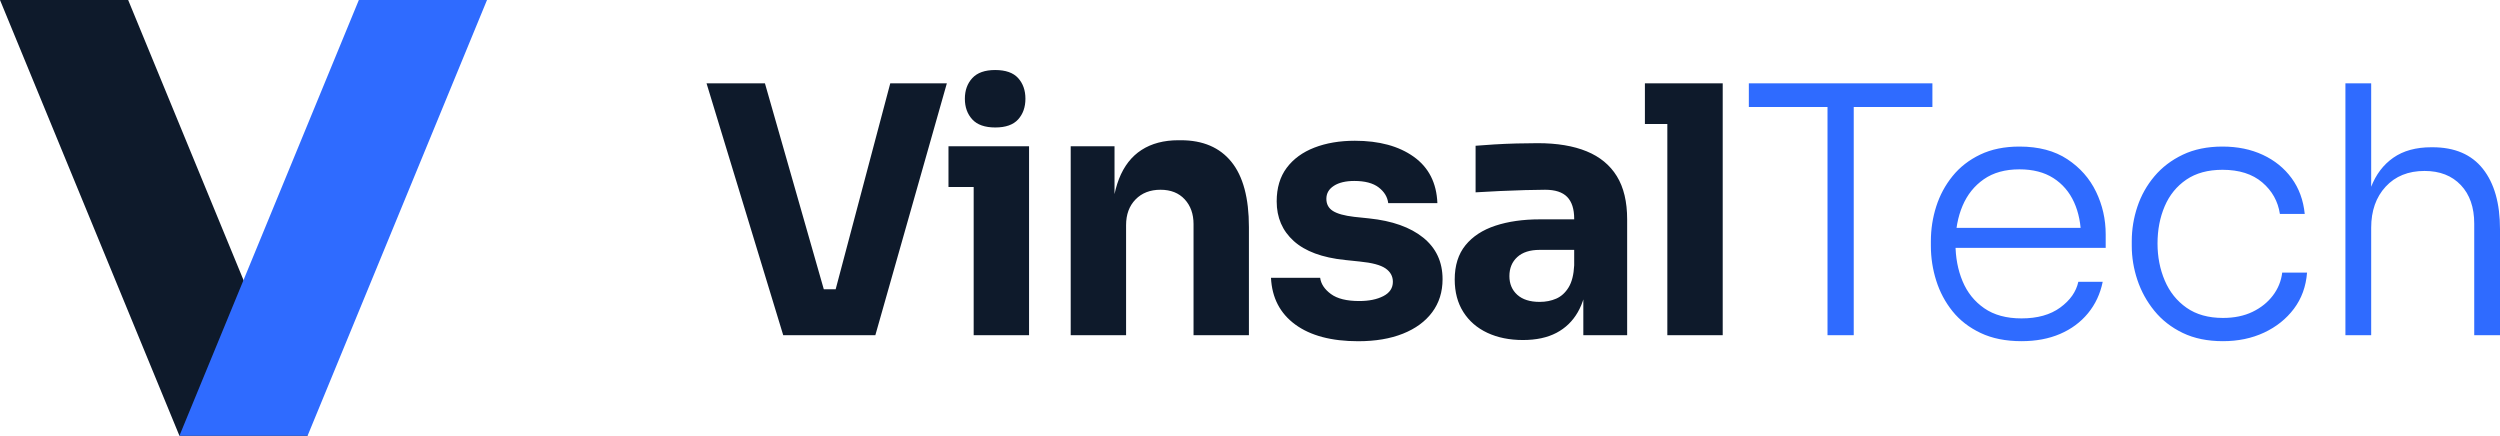
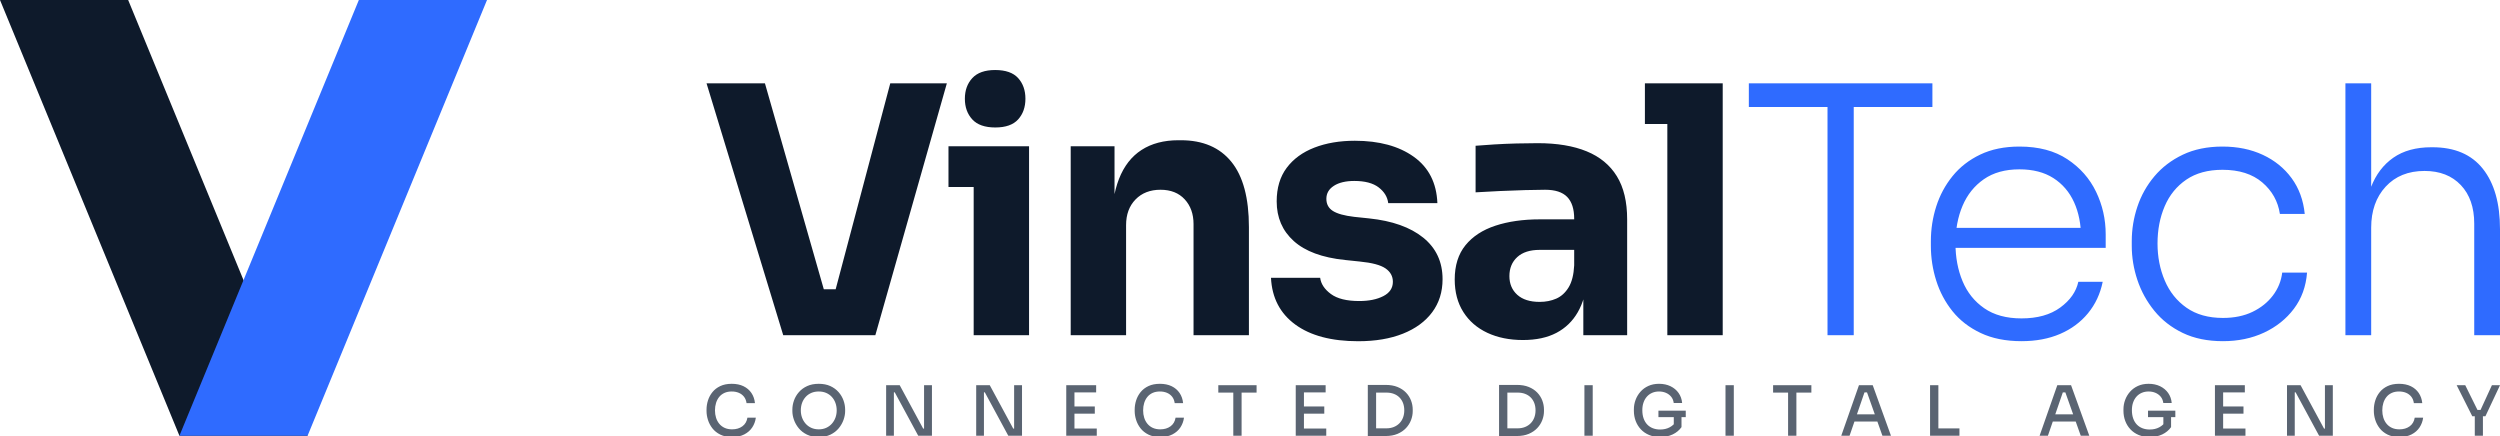
<svg xmlns="http://www.w3.org/2000/svg" viewBox="12.480 16.640 405.743 70.720" width="405.74" height="70.72">
  <polygon points="12.480,16.640 33.280,16.640 62.400,87.360 41.600,87.360" fill="#0E1A2B" />
  <polygon points="70.720,16.640 91.520,16.640 62.400,87.360 41.600,87.360" fill="#2F6BFF" />
  <path d="M139.594 71.04 127.148 30.16H136.626L146.482 64.642L144.34 63.592H150.052L147.826 64.642L156.968 30.16H166.152L154.546 71.04Z M170.504 71.04V40.38H179.492V71.04ZM166.416 46.988V40.38H179.492V46.988ZM174.011 37.328Q171.484 37.328 170.28 36.019Q169.076 34.71 169.076 32.666Q169.076 30.622 170.285 29.313Q171.494 28.004 173.99 28.004Q176.538 28.004 177.721 29.313Q178.904 30.622 178.904 32.666Q178.904 34.71 177.721 36.019Q176.538 37.328 174.011 37.328Z M186.252 71.04V40.38H193.364V53.54H192.86Q192.86 48.822 194.085 45.686Q195.31 42.55 197.753 40.975Q200.196 39.4 203.738 39.4H204.13Q209.492 39.4 212.334 42.907Q215.176 46.414 215.176 53.498V71.04H206.188V53.008Q206.188 50.544 204.753 48.99Q203.318 47.436 200.826 47.436Q198.306 47.436 196.773 49.011Q195.24 50.586 195.24 53.176V71.04Z M232.912 72.02Q226.402 72.02 222.699 69.311Q218.996 66.602 218.758 61.73H226.738Q226.934 63.214 228.481 64.355Q230.028 65.496 233.08 65.496Q235.446 65.496 236.993 64.698Q238.54 63.9 238.54 62.374Q238.54 61.03 237.35 60.204Q236.16 59.378 233.15 59.084L230.742 58.832Q225.226 58.258 222.454 55.759Q219.682 53.26 219.682 49.326Q219.682 46.05 221.306 43.88Q222.93 41.71 225.8 40.597Q228.67 39.484 232.366 39.484Q238.288 39.484 241.928 42.081Q245.568 44.678 245.764 49.606H237.784Q237.602 48.108 236.237 47.058Q234.872 46.008 232.282 46.008Q230.196 46.008 228.971 46.792Q227.746 47.576 227.746 48.906Q227.746 50.208 228.81 50.88Q229.874 51.552 232.254 51.832L234.662 52.084Q240.318 52.672 243.461 55.206Q246.604 57.74 246.604 61.954Q246.604 65.048 244.924 67.309Q243.244 69.57 240.171 70.795Q237.098 72.02 232.912 72.02Z M269.45 71.04V61.996H267.966V52.14Q267.966 49.774 266.832 48.605Q265.698 47.436 263.248 47.436Q262.016 47.436 260.0 47.492Q257.984 47.548 255.842 47.646Q253.7 47.744 251.964 47.856V40.296Q253.28 40.184 255.009 40.079Q256.738 39.974 258.593 39.925Q260.448 39.876 262.044 39.876Q266.762 39.876 269.989 41.199Q273.216 42.522 274.889 45.238Q276.562 47.954 276.562 52.238V71.04ZM259.65 71.824Q256.374 71.824 253.875 70.655Q251.376 69.486 249.976 67.281Q248.576 65.076 248.576 61.996Q248.576 58.594 250.319 56.445Q252.062 54.296 255.184 53.267Q258.306 52.238 262.422 52.238H268.946V57.194H262.366Q260.0 57.194 258.726 58.363Q257.452 59.532 257.452 61.45Q257.452 63.326 258.726 64.481Q260.0 65.636 262.366 65.636Q263.85 65.636 265.061 65.104Q266.272 64.572 267.063 63.277Q267.854 61.982 267.966 59.7L270.094 61.912Q269.814 65.104 268.554 67.302Q267.294 69.5 265.082 70.662Q262.87 71.824 259.65 71.824Z M283.084 71.04V30.16H292.072V71.04ZM279.444 36.768V30.16H292.072V36.768Z" fill="#0E1A2B" />
  <path d="M309.08 71.04V32.96H313.336V71.04ZM296.312 34.005V30.16H326.104V34.005Z M340.564 72.011Q336.737 72.011 333.937 70.685Q331.137 69.36 329.364 67.148Q327.591 64.936 326.723 62.183Q325.855 59.429 325.855 56.555V55.771Q325.855 52.877 326.723 50.152Q327.591 47.427 329.373 45.224Q331.156 43.021 333.872 41.724Q336.588 40.427 340.228 40.427Q344.895 40.427 348.003 42.48Q351.111 44.533 352.669 47.772Q354.228 51.011 354.228 54.669V56.872H327.74V53.624H351.297L350.233 55.267Q350.233 51.963 349.095 49.461Q347.956 46.96 345.735 45.541Q343.513 44.123 340.228 44.123Q336.756 44.123 334.451 45.728Q332.145 47.333 330.997 50.04Q329.849 52.747 329.849 56.163Q329.849 59.523 330.997 62.276Q332.145 65.029 334.525 66.672Q336.905 68.315 340.564 68.315Q344.447 68.315 346.855 66.551Q349.263 64.787 349.785 62.379H353.743Q353.145 65.309 351.353 67.484Q349.561 69.659 346.827 70.835Q344.092 72.011 340.564 72.011Z M373.261 72.011Q369.509 72.011 366.737 70.676Q363.965 69.341 362.127 67.083Q360.288 64.824 359.373 62.08Q358.459 59.336 358.459 56.555V55.771Q358.459 52.915 359.373 50.18Q360.288 47.445 362.136 45.252Q363.984 43.059 366.747 41.743Q369.509 40.427 373.187 40.427Q376.845 40.427 379.729 41.771Q382.613 43.115 384.405 45.56Q386.197 48.005 386.533 51.365H382.501Q382.035 48.285 379.636 46.241Q377.237 44.197 373.187 44.197Q369.659 44.197 367.316 45.793Q364.973 47.389 363.807 50.105Q362.64 52.821 362.64 56.163Q362.64 59.411 363.816 62.173Q364.992 64.936 367.353 66.588Q369.715 68.24 373.261 68.24Q376.005 68.24 378.059 67.251Q380.112 66.261 381.372 64.591Q382.632 62.92 382.875 60.885H386.907Q386.645 64.264 384.779 66.747Q382.912 69.229 379.935 70.62Q376.957 72.011 373.261 72.011Z M393.135 71.04V30.16H397.316V53.288L396.103 54.24Q396.103 50.096 397.288 47.016Q398.473 43.936 400.909 42.237Q403.345 40.539 407.079 40.539H407.265Q412.679 40.539 415.451 44.048Q418.223 47.557 418.223 53.829V71.04H414.041V52.933Q414.041 48.976 411.867 46.68Q409.692 44.384 405.977 44.384Q402.02 44.384 399.668 46.932Q397.316 49.48 397.316 53.605V71.04Z" fill="#2F6BFF" />
+   <path d="M131.299 87.568Q130.178 87.568 129.385 87.176Q128.591 86.784 128.1 86.154Q127.609 85.523 127.378 84.786Q127.148 84.049 127.148 83.361V83.114Q127.148 82.364 127.384 81.621Q127.62 80.879 128.113 80.272Q128.605 79.665 129.383 79.298Q130.161 78.93 131.234 78.93Q132.34 78.93 133.148 79.321Q133.955 79.713 134.433 80.417Q134.91 81.12 135.008 82.069H133.643Q133.556 81.44 133.222 81.02Q132.888 80.601 132.378 80.389Q131.869 80.177 131.234 80.177Q130.566 80.177 130.056 80.408Q129.546 80.64 129.206 81.058Q128.867 81.477 128.693 82.033Q128.518 82.589 128.518 83.249Q128.518 83.883 128.693 84.439Q128.867 84.995 129.218 85.42Q129.569 85.844 130.088 86.082Q130.608 86.321 131.299 86.321Q132.287 86.321 132.962 85.83Q133.638 85.338 133.784 84.428H135.149Q135.039 85.29 134.569 86.004Q134.098 86.717 133.277 87.142Q132.456 87.568 131.299 87.568Z M145.362 87.568Q144.255 87.568 143.449 87.176Q142.644 86.784 142.118 86.145Q141.593 85.507 141.336 84.774Q141.079 84.041 141.079 83.361V83.114Q141.079 82.373 141.343 81.63Q141.607 80.887 142.144 80.276Q142.68 79.665 143.48 79.298Q144.281 78.93 145.362 78.93Q146.44 78.93 147.241 79.298Q148.041 79.665 148.577 80.276Q149.114 80.887 149.379 81.63Q149.644 82.373 149.644 83.114V83.361Q149.644 84.041 149.386 84.774Q149.128 85.507 148.603 86.145Q148.077 86.784 147.271 87.176Q146.465 87.568 145.362 87.568ZM145.362 86.321Q146.036 86.321 146.576 86.074Q147.117 85.827 147.496 85.396Q147.875 84.965 148.075 84.414Q148.274 83.864 148.274 83.249Q148.274 82.6 148.073 82.044Q147.872 81.488 147.493 81.068Q147.114 80.648 146.574 80.412Q146.033 80.177 145.362 80.177Q144.688 80.177 144.147 80.412Q143.607 80.648 143.228 81.068Q142.849 81.488 142.649 82.044Q142.45 82.6 142.45 83.249Q142.45 83.864 142.649 84.414Q142.849 84.965 143.228 85.396Q143.607 85.827 144.147 86.074Q144.688 86.321 145.362 86.321Z M156.297 87.36V79.16H158.501L162.309 86.203H162.677L162.452 86.405V79.16H163.733V87.36H161.506L157.698 80.317H157.33L157.555 80.115V87.36Z M170.913 87.36V79.16H173.118L176.926 86.203H177.294L177.069 86.405V79.16H178.35V87.36H176.123L172.315 80.317H171.947L172.171 80.115V87.36Z M185.53 87.36V79.16H186.861V87.36ZM186.636 87.36V86.192H190.484V87.36ZM186.636 83.777V82.608H190.163V83.777ZM186.636 80.328V79.16H190.382V80.328Z M200.787 87.568Q199.666 87.568 198.873 87.176Q198.08 86.784 197.588 86.154Q197.097 85.523 196.866 84.786Q196.636 84.049 196.636 83.361V83.114Q196.636 82.364 196.872 81.621Q197.108 80.879 197.601 80.272Q198.094 79.665 198.871 79.298Q199.649 78.93 200.722 78.93Q201.829 78.93 202.636 79.321Q203.443 79.713 203.921 80.417Q204.398 81.12 204.496 82.069H203.132Q203.045 81.44 202.71 81.02Q202.376 80.601 201.866 80.389Q201.357 80.177 200.722 80.177Q200.054 80.177 199.544 80.408Q199.034 80.64 198.695 81.058Q198.355 81.477 198.181 82.033Q198.007 82.589 198.007 83.249Q198.007 83.883 198.181 84.439Q198.355 84.995 198.706 85.42Q199.057 85.844 199.576 86.082Q200.096 86.321 200.787 86.321Q201.775 86.321 202.451 85.83Q203.126 85.338 203.272 84.428H204.637Q204.527 85.29 204.057 86.004Q203.586 86.717 202.765 87.142Q201.944 87.568 200.787 87.568Z M212.64 87.36V80.132H213.988V87.36ZM210.208 80.356V79.16H216.42V80.356Z M222.775 87.36V79.16H224.106V87.36ZM223.881 87.36V86.192H227.728V87.36ZM223.881 83.777V82.608H227.408V83.777ZM223.881 80.328V79.16H227.627V80.328Z M235.594 87.405V86.158H237.464Q238.152 86.158 238.691 85.939Q239.23 85.72 239.611 85.328Q239.992 84.937 240.191 84.404Q240.39 83.872 240.39 83.246Q240.39 82.589 240.191 82.061Q239.992 81.533 239.611 81.148Q239.23 80.763 238.691 80.56Q238.152 80.356 237.464 80.356H235.594V79.109H237.357Q238.469 79.109 239.294 79.445Q240.118 79.781 240.667 80.353Q241.216 80.926 241.488 81.644Q241.761 82.361 241.761 83.122V83.37Q241.761 84.097 241.488 84.817Q241.216 85.537 240.667 86.12Q240.118 86.703 239.294 87.054Q238.469 87.405 237.357 87.405ZM234.471 87.405V79.109H235.819V87.405Z  M256.897 87.405V86.158H258.767Q259.455 86.158 259.994 85.939Q260.533 85.72 260.914 85.328Q261.294 84.937 261.494 84.404Q261.693 83.872 261.693 83.246Q261.693 82.589 261.494 82.061Q261.294 81.533 260.914 81.148Q260.533 80.763 259.994 80.56Q259.455 80.356 258.767 80.356H256.897V79.109H258.66Q259.772 79.109 260.596 79.445Q261.421 79.781 261.97 80.353Q262.519 80.926 262.791 81.644Q263.063 82.361 263.063 83.122V83.37Q263.063 84.097 262.791 84.817Q262.519 85.537 261.97 86.12Q261.421 86.703 260.596 87.054Q259.772 87.405 258.66 87.405ZM255.773 87.405V79.109H257.121V87.405Z M269.626 87.36V79.16H270.974V87.36Z M281.914 87.568Q280.909 87.568 280.12 87.235Q279.331 86.902 278.782 86.315Q278.233 85.728 277.944 84.958Q277.654 84.187 277.654 83.319V83.072Q277.654 82.291 277.925 81.553Q278.196 80.814 278.719 80.22Q279.241 79.626 280.002 79.278Q280.763 78.93 281.735 78.93Q282.785 78.93 283.601 79.324Q284.417 79.719 284.911 80.421Q285.405 81.123 285.486 82.047H284.122Q284.046 81.44 283.703 81.025Q283.361 80.609 282.85 80.393Q282.338 80.177 281.735 80.177Q281.128 80.177 280.627 80.393Q280.126 80.609 279.769 81.009Q279.412 81.409 279.219 81.965Q279.025 82.521 279.025 83.207Q279.025 83.968 279.234 84.555Q279.443 85.142 279.825 85.54Q280.207 85.939 280.739 86.144Q281.271 86.349 281.914 86.349Q282.805 86.349 283.474 85.985Q284.144 85.622 284.473 85.038L284.13 86.349V84.074H285.383V85.962Q284.841 86.723 283.955 87.145Q283.069 87.568 281.914 87.568ZM281.639 84.344V83.288H286.073V84.344Z M292.524 87.36V79.16H293.872V87.36Z M302.681 87.36V80.132H304.029V87.36ZM300.249 80.356V79.16H306.461V80.356Z M311.31 87.36 314.183 79.16H316.418L319.381 87.36H317.991L315.399 80.064L315.952 80.323H314.587L315.169 80.064L312.658 87.36ZM313.169 85.049 313.604 83.881H317.036L317.471 85.049Z M325.724 87.36V79.16H327.072V87.36ZM326.848 87.36V86.164H330.493V87.36Z  M343.5 87.36 346.373 79.16H348.608L351.571 87.36H350.181L347.589 80.064L348.142 80.323H346.777L347.359 80.064L344.848 87.36ZM345.359 85.049 345.794 83.881H349.226L349.661 85.049Z M361.371 87.568Q360.366 87.568 359.577 87.235Q358.788 86.902 358.239 86.315Q357.69 85.728 357.4 84.958Q357.111 84.187 357.111 83.319V83.072Q357.111 82.291 357.382 81.553Q357.653 80.814 358.176 80.22Q358.698 79.626 359.459 79.278Q360.22 78.93 361.192 78.93Q362.242 78.93 363.058 79.324Q363.873 79.719 364.368 80.421Q364.862 81.123 364.943 82.047H363.579Q363.503 81.44 363.16 81.025Q362.818 80.609 362.306 80.393Q361.795 80.177 361.192 80.177Q360.585 80.177 360.084 80.393Q359.582 80.609 359.226 81.009Q358.869 81.409 358.675 81.965Q358.482 82.521 358.482 83.207Q358.482 83.968 358.691 84.555Q358.9 85.142 359.282 85.54Q359.664 85.939 360.196 86.144Q360.728 86.349 361.371 86.349Q362.261 86.349 362.931 85.985Q363.601 85.622 363.93 85.038L363.587 86.349V84.074H364.839V85.962Q364.297 86.723 363.411 87.145Q362.525 87.568 361.371 87.568ZM361.096 84.344V83.288H365.53V84.344Z M371.958 87.36V79.16H373.289V87.36ZM373.064 87.36V86.192H376.912V87.36ZM373.064 83.777V82.608H376.592V83.777ZM373.064 80.328V79.16H376.811V80.328Z M383.654 87.36V79.16H385.858L389.666 86.203H390.034L389.81 86.405V79.16H391.09V87.36H388.863L385.055 80.317H384.687L384.912 80.115V87.36Z M401.899 87.568Q400.778 87.568 399.985 87.176Q399.192 86.784 398.7 86.154Q398.209 85.523 397.978 84.786Q397.748 84.049 397.748 83.361V83.114Q397.748 82.364 397.984 81.621Q398.22 80.879 398.713 80.272Q399.206 79.665 399.984 79.298Q400.761 78.93 401.834 78.93Q402.941 78.93 403.748 79.321Q404.555 79.713 405.033 80.417Q405.51 81.12 405.608 82.069H404.244Q404.157 81.44 403.822 81.02Q403.488 80.601 402.979 80.389Q402.469 80.177 401.834 80.177Q401.166 80.177 400.656 80.408Q400.146 80.64 399.807 81.058Q399.467 81.477 399.293 82.033Q399.119 82.589 399.119 83.249Q399.119 83.883 399.293 84.439Q399.467 84.995 399.818 85.42Q400.169 85.844 400.688 86.082Q401.208 86.321 401.899 86.321Q402.887 86.321 403.563 85.83Q404.238 85.338 404.384 84.428H405.749Q405.639 85.29 405.169 86.004Q404.699 86.717 403.877 87.142Q403.056 87.568 401.899 87.568Z M413.727 84.198 411.191 79.16H412.584L414.625 83.291L414.232 83.173H415.429L415.013 83.291L416.908 79.16H418.223L415.855 84.198ZM414.131 87.36V83.962H415.451V87.36Z" fill="#5A6472" />
</svg>
